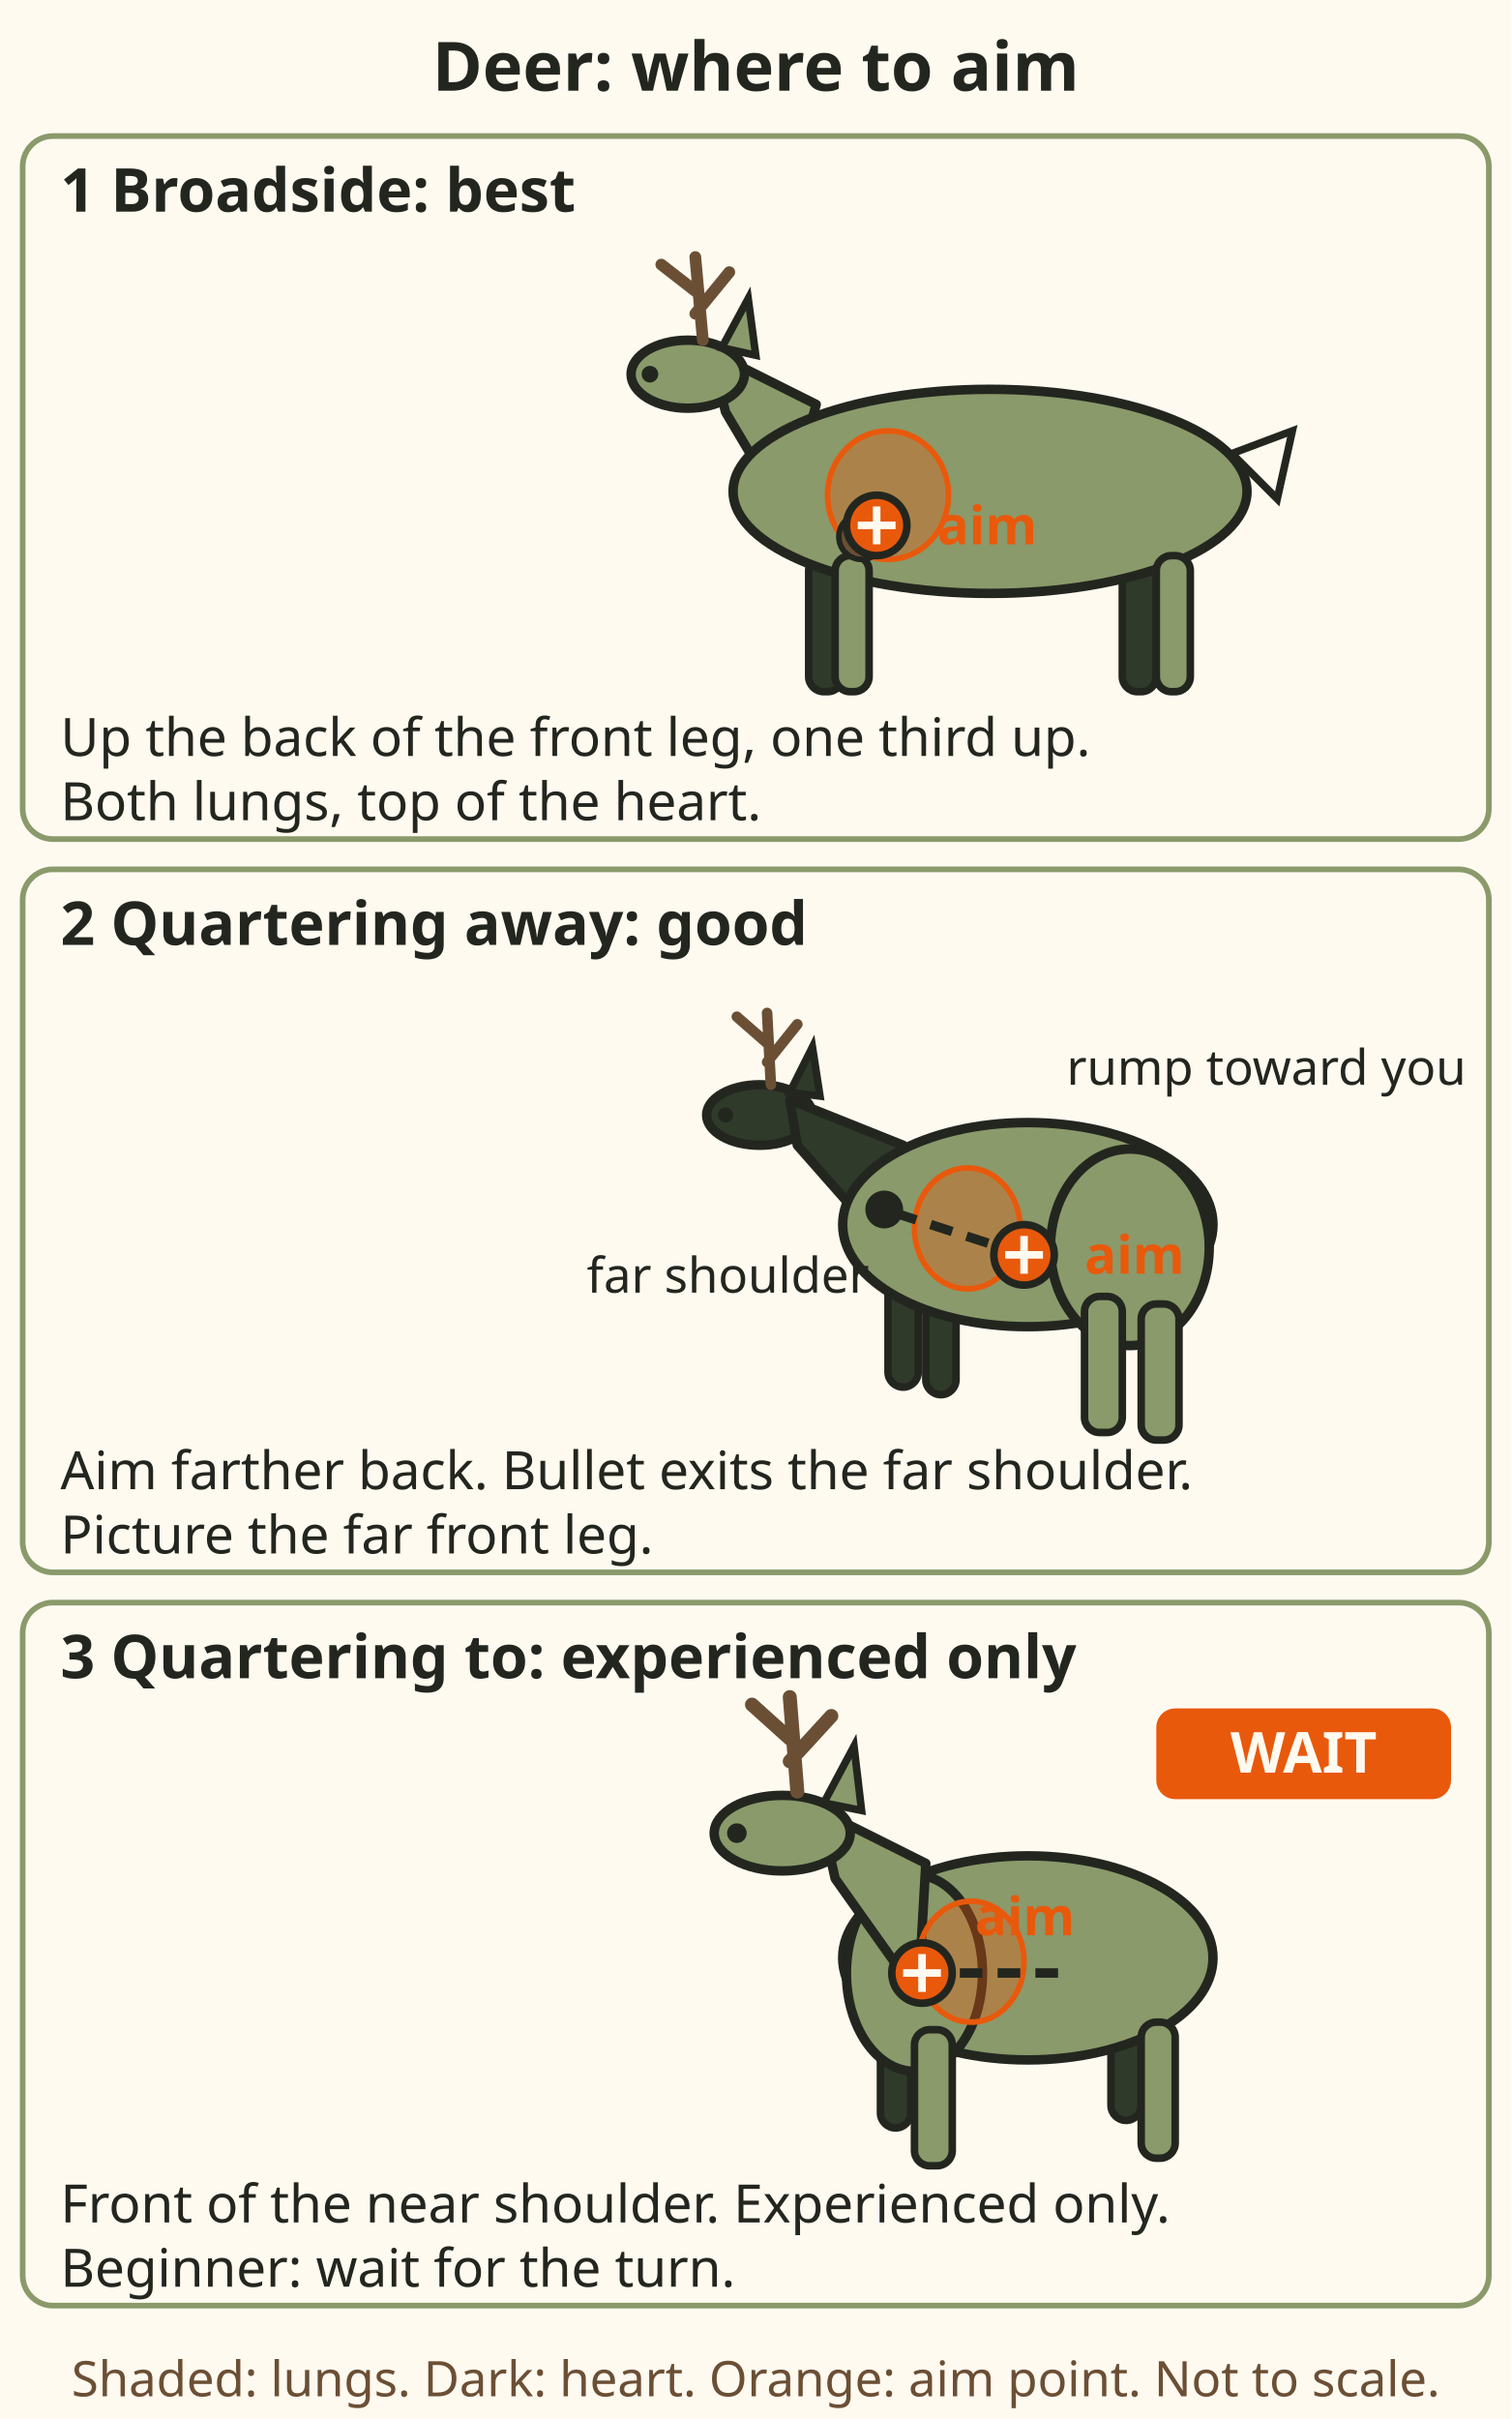
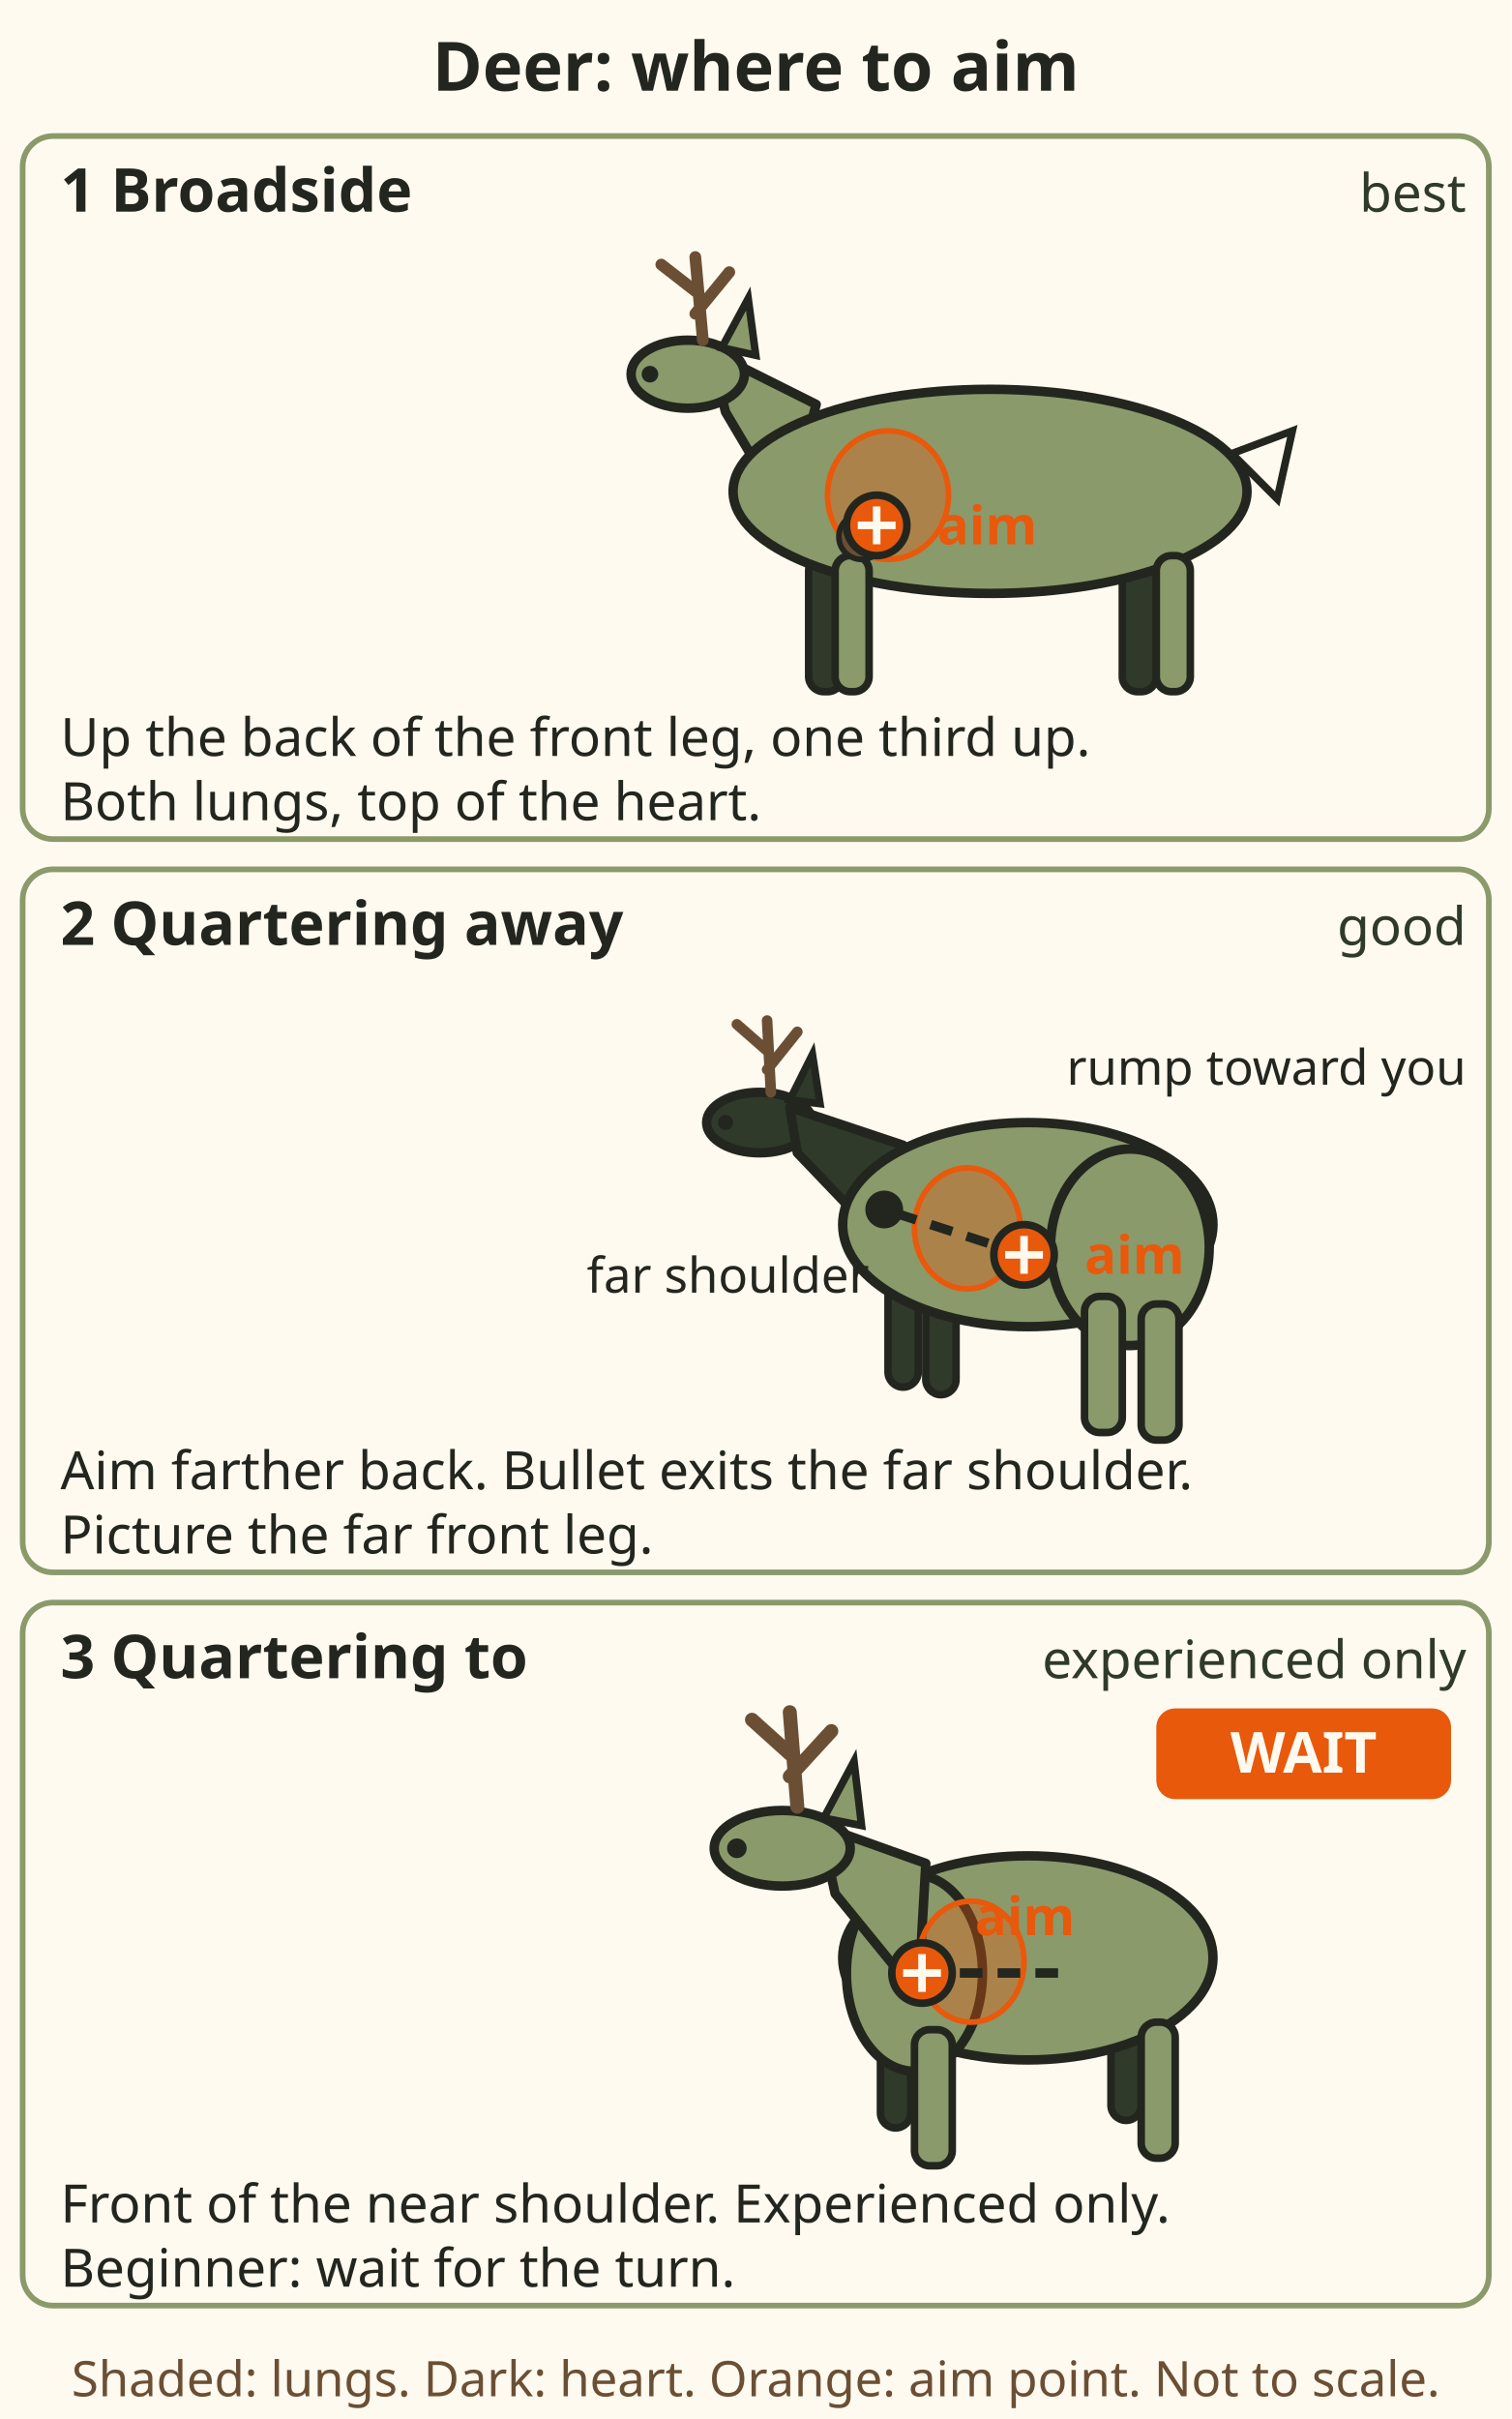
<svg xmlns="http://www.w3.org/2000/svg" viewBox="0 0 400 640" font-family="sans-serif">
  <rect x="0" y="0" width="400" height="640" fill="#fffaf0" />
  <text x="200" y="24" font-size="18" font-weight="bold" fill="#23261f" text-anchor="middle">Deer: where to aim</text>
  <g transform="translate(0,34)">
    <rect x="6" y="2" width="388" height="186" rx="8" fill="#fffaf0" stroke="#8a9a6b" stroke-width="1.5" />
-     <text x="16" y="22" font-size="16" font-weight="bold" fill="#23261f">1  Broadside: best</text>
+     <text x="16" y="22" font-size="16" font-weight="bold" fill="#23261f">1  Broadside</text>
+     <text x="388" y="22" font-size="14" fill="#2f3a2b" text-anchor="end">best</text>
    <rect x="214" y="113" width="9" height="36" rx="4" fill="#2f3a2b" stroke="#23261f" stroke-width="2" />
    <rect x="297" y="113" width="9" height="36" rx="4" fill="#2f3a2b" stroke="#23261f" stroke-width="2" />
    <path d="M216 73 L188 59 L192 75 L208 102 Z" fill="#8a9a6b" stroke="#23261f" stroke-width="2.5" stroke-linejoin="round" />
    <ellipse cx="182" cy="65" rx="15" ry="9" fill="#8a9a6b" stroke="#23261f" stroke-width="2.5" />
    <path d="M191 58 L198 45 L200 60 Z" fill="#8a9a6b" stroke="#23261f" stroke-width="2" />
    <circle cx="172" cy="65" r="2.2" fill="#23261f" />
    <path d="M186 56 L184 34 M184 43 L175 36 M184 49 L193 38" fill="none" stroke="#6b4f35" stroke-width="3.1" stroke-linecap="round" />
    <ellipse cx="262" cy="96" rx="68" ry="27" fill="#8a9a6b" stroke="#23261f" stroke-width="2.5" />
    <path d="M326 86 L342 80 L338 98 Z" fill="#fffaf0" stroke="#23261f" stroke-width="2" />
    <rect x="221" y="113" width="9" height="36" rx="4" fill="#8a9a6b" stroke="#23261f" stroke-width="2" />
    <rect x="306" y="113" width="9" height="36" rx="4" fill="#8a9a6b" stroke="#23261f" stroke-width="2" />
    <ellipse cx="235" cy="97" rx="16" ry="17" fill="#e8590c" fill-opacity="0.35" stroke="#e8590c" stroke-width="1.5" />
    <circle cx="228" cy="108" r="6" fill="#6b4f35" stroke="#23261f" stroke-width="1.5" />
    <circle cx="232" cy="105" r="8" fill="#e8590c" stroke="#23261f" stroke-width="2" />
    <line x1="227" y1="105" x2="237" y2="105" stroke="#fffaf0" stroke-width="2" />
    <line x1="232" y1="100" x2="232" y2="110" stroke="#fffaf0" stroke-width="2" />
    <text x="248" y="110" font-size="14" font-weight="bold" fill="#e8590c">aim</text>
    <text x="16" y="166" font-size="14" fill="#23261f">Up the back of the front leg, one third up.</text>
    <text x="16" y="183" font-size="14" fill="#23261f">Both lungs, top of the heart.</text>
  </g>
  <g transform="translate(0,228)">
    <rect x="6" y="2" width="388" height="186" rx="8" fill="#fffaf0" stroke="#8a9a6b" stroke-width="1.5" />
-     <text x="16" y="22" font-size="16" font-weight="bold" fill="#23261f">2  Quartering away: good</text>
+     <text x="16" y="22" font-size="16" font-weight="bold" fill="#23261f">2  Quartering away</text>
+     <text x="388" y="22" font-size="14" fill="#2f3a2b" text-anchor="end">good</text>
    <rect x="235" y="107" width="8" height="32" rx="4" fill="#2f3a2b" stroke="#23261f" stroke-width="2" />
    <rect x="245" y="109" width="8" height="32" rx="4" fill="#2f3a2b" stroke="#23261f" stroke-width="2" />
-     <ellipse cx="201" cy="67" rx="14" ry="8" fill="#2f3a2b" stroke="#23261f" stroke-width="2.5" />
-     <path d="M209 61 L215 49 L217 62 Z" fill="#2f3a2b" stroke="#23261f" stroke-width="2" />
-     <circle cx="192" cy="67" r="2.0" fill="#23261f" />
-     <path d="M204 59 L203 40 M203 48 L195 41 M203 53 L211 43" fill="none" stroke="#6b4f35" stroke-width="2.8" stroke-linecap="round" />
-     <path d="M239 75 L209 63 L211 75 L233 100 Z" fill="#2f3a2b" stroke="#23261f" stroke-width="2.5" stroke-linejoin="round" />
+     <ellipse cx="201" cy="69" rx="14" ry="8" fill="#2f3a2b" stroke="#23261f" stroke-width="2.5" />
+     <path d="M209 63 L215 51 L217 64 Z" fill="#2f3a2b" stroke="#23261f" stroke-width="2" />
+     <circle cx="192" cy="69" r="2.0" fill="#23261f" />
+     <path d="M204 61 L203 42 M203 50 L195 43 M203 55 L211 45" fill="none" stroke="#6b4f35" stroke-width="2.8" stroke-linecap="round" />
+     <path d="M239 75 L209 65 L211 77 L233 100 Z" fill="#2f3a2b" stroke="#23261f" stroke-width="2.5" stroke-linejoin="round" />
    <ellipse cx="272" cy="96" rx="49" ry="27" fill="#8a9a6b" stroke="#23261f" stroke-width="2.5" />
    <ellipse cx="299" cy="102" rx="21" ry="26" fill="#8a9a6b" stroke="#23261f" stroke-width="2.5" />
    <rect x="287" y="115" width="10" height="36" rx="4" fill="#8a9a6b" stroke="#23261f" stroke-width="2" />
    <rect x="302" y="117" width="10" height="36" rx="4" fill="#8a9a6b" stroke="#23261f" stroke-width="2" />
    <ellipse cx="256" cy="97" rx="14" ry="16" fill="#e8590c" fill-opacity="0.35" stroke="#e8590c" stroke-width="1.5" />
    <line x1="271" y1="104" x2="234" y2="92" stroke="#23261f" stroke-width="2.5" stroke-dasharray="6 4" />
    <circle cx="234" cy="92" r="5" fill="#23261f" />
    <text x="230" y="114" font-size="13" fill="#23261f" text-anchor="end">far shoulder</text>
    <circle cx="271" cy="104" r="8" fill="#e8590c" stroke="#23261f" stroke-width="2" />
    <line x1="266" y1="104" x2="276" y2="104" stroke="#fffaf0" stroke-width="2" />
    <line x1="271" y1="99" x2="271" y2="109" stroke="#fffaf0" stroke-width="2" />
    <text x="287" y="109" font-size="14" font-weight="bold" fill="#e8590c">aim</text>
    <text x="388" y="59" font-size="13" fill="#23261f" text-anchor="end">rump toward you</text>
    <text x="16" y="166" font-size="14" fill="#23261f">Aim farther back. Bullet exits the far shoulder.</text>
    <text x="16" y="183" font-size="14" fill="#23261f">Picture the far front leg.</text>
  </g>
  <g transform="translate(0,422)">
    <rect x="6" y="2" width="388" height="186" rx="8" fill="#fffaf0" stroke="#8a9a6b" stroke-width="1.5" />
-     <text x="16" y="22" font-size="16" font-weight="bold" fill="#23261f">3  Quartering to: experienced only</text>
+     <text x="16" y="22" font-size="16" font-weight="bold" fill="#23261f">3  Quartering to</text>
+     <text x="388" y="22" font-size="14" fill="#2f3a2b" text-anchor="end">experienced only</text>
    <rect x="233" y="109" width="8" height="32" rx="4" fill="#2f3a2b" stroke="#23261f" stroke-width="2" />
    <rect x="294" y="107" width="8" height="32" rx="4" fill="#2f3a2b" stroke="#23261f" stroke-width="2" />
    <ellipse cx="272" cy="96" rx="49" ry="27" fill="#8a9a6b" stroke="#23261f" stroke-width="2.5" />
    <ellipse cx="242" cy="100" rx="18" ry="26" fill="#8a9a6b" stroke="#23261f" stroke-width="2.5" />
-     <path d="M245 71 L217 57 L221 75 L243 106 Z" fill="#8a9a6b" stroke="#23261f" stroke-width="2.5" stroke-linejoin="round" />
-     <ellipse cx="207" cy="63" rx="18" ry="10" fill="#8a9a6b" stroke="#23261f" stroke-width="2.5" />
-     <path d="M218 55 L226 40 L228 57 Z" fill="#8a9a6b" stroke="#23261f" stroke-width="2" />
-     <circle cx="195" cy="63" r="2.6" fill="#23261f" />
-     <path d="M211 52 L209 27 M209 38 L199 29 M209 44 L220 32" fill="none" stroke="#6b4f35" stroke-width="3.7" stroke-linecap="round" />
+     <path d="M245 71 L217 61 L221 79 L243 106 Z" fill="#8a9a6b" stroke="#23261f" stroke-width="2.5" stroke-linejoin="round" />
+     <ellipse cx="207" cy="67" rx="18" ry="10" fill="#8a9a6b" stroke="#23261f" stroke-width="2.5" />
+     <path d="M218 59 L226 44 L228 61 Z" fill="#8a9a6b" stroke="#23261f" stroke-width="2" />
+     <circle cx="195" cy="67" r="2.6" fill="#23261f" />
+     <path d="M211 56 L209 31 M209 42 L199 33 M209 48 L220 36" fill="none" stroke="#6b4f35" stroke-width="3.7" stroke-linecap="round" />
    <rect x="242" y="115" width="10" height="36" rx="4" fill="#8a9a6b" stroke="#23261f" stroke-width="2" />
    <rect x="302" y="113" width="9" height="36" rx="4" fill="#8a9a6b" stroke="#23261f" stroke-width="2" />
    <ellipse cx="257" cy="97" rx="14" ry="16" fill="#e8590c" fill-opacity="0.35" stroke="#e8590c" stroke-width="1.5" />
    <line x1="244" y1="100" x2="284" y2="100" stroke="#23261f" stroke-width="2.5" stroke-dasharray="6 4" />
    <circle cx="244" cy="100" r="8" fill="#e8590c" stroke="#23261f" stroke-width="2" />
    <line x1="239" y1="100" x2="249" y2="100" stroke="#fffaf0" stroke-width="2" />
    <line x1="244" y1="95" x2="244" y2="105" stroke="#fffaf0" stroke-width="2" />
    <text x="258" y="90" font-size="14" font-weight="bold" fill="#e8590c">aim</text>
    <rect x="306" y="30" width="78" height="24" rx="5" fill="#e8590c" />
    <text x="345" y="47" font-size="15" font-weight="bold" fill="#fffaf0" text-anchor="middle">WAIT</text>
    <text x="16" y="166" font-size="14" fill="#23261f">Front of the near shoulder. Experienced only.</text>
    <text x="16" y="183" font-size="14" fill="#23261f">Beginner: wait for the turn.</text>
  </g>
  <text x="200" y="634" font-size="13" fill="#6b4f35" text-anchor="middle">Shaded: lungs. Dark: heart. Orange: aim point. Not to scale.</text>
</svg>
